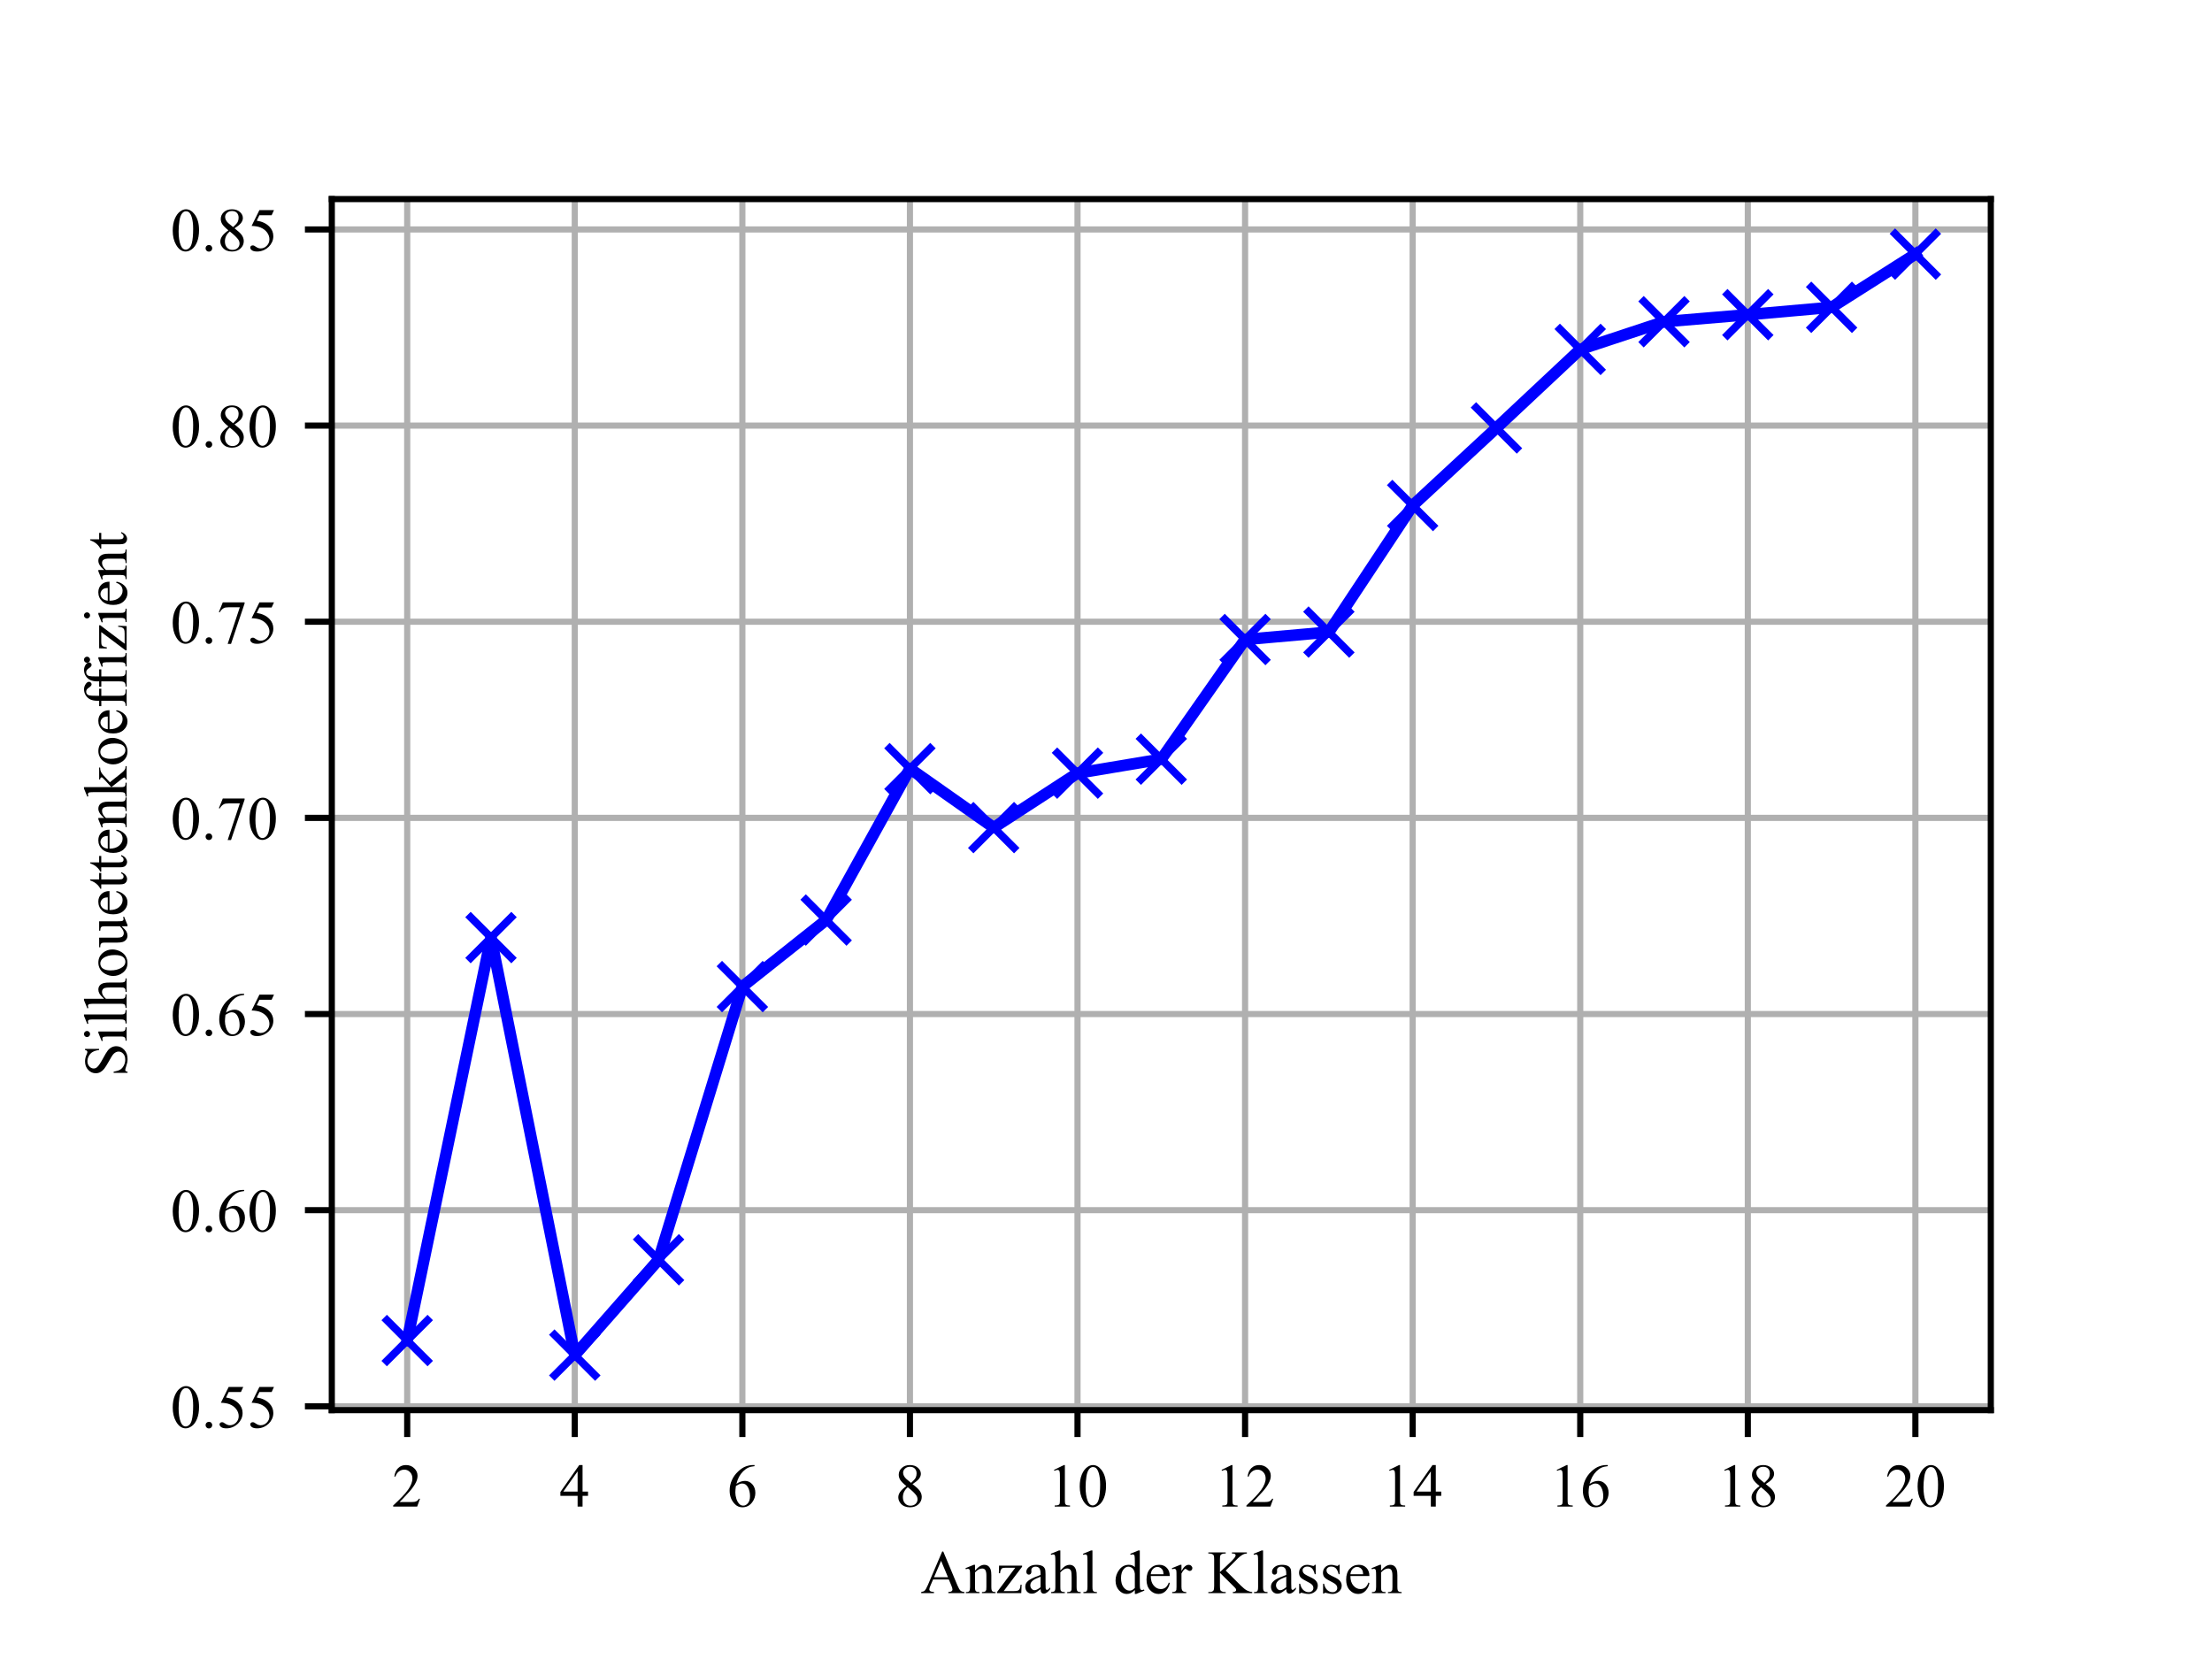
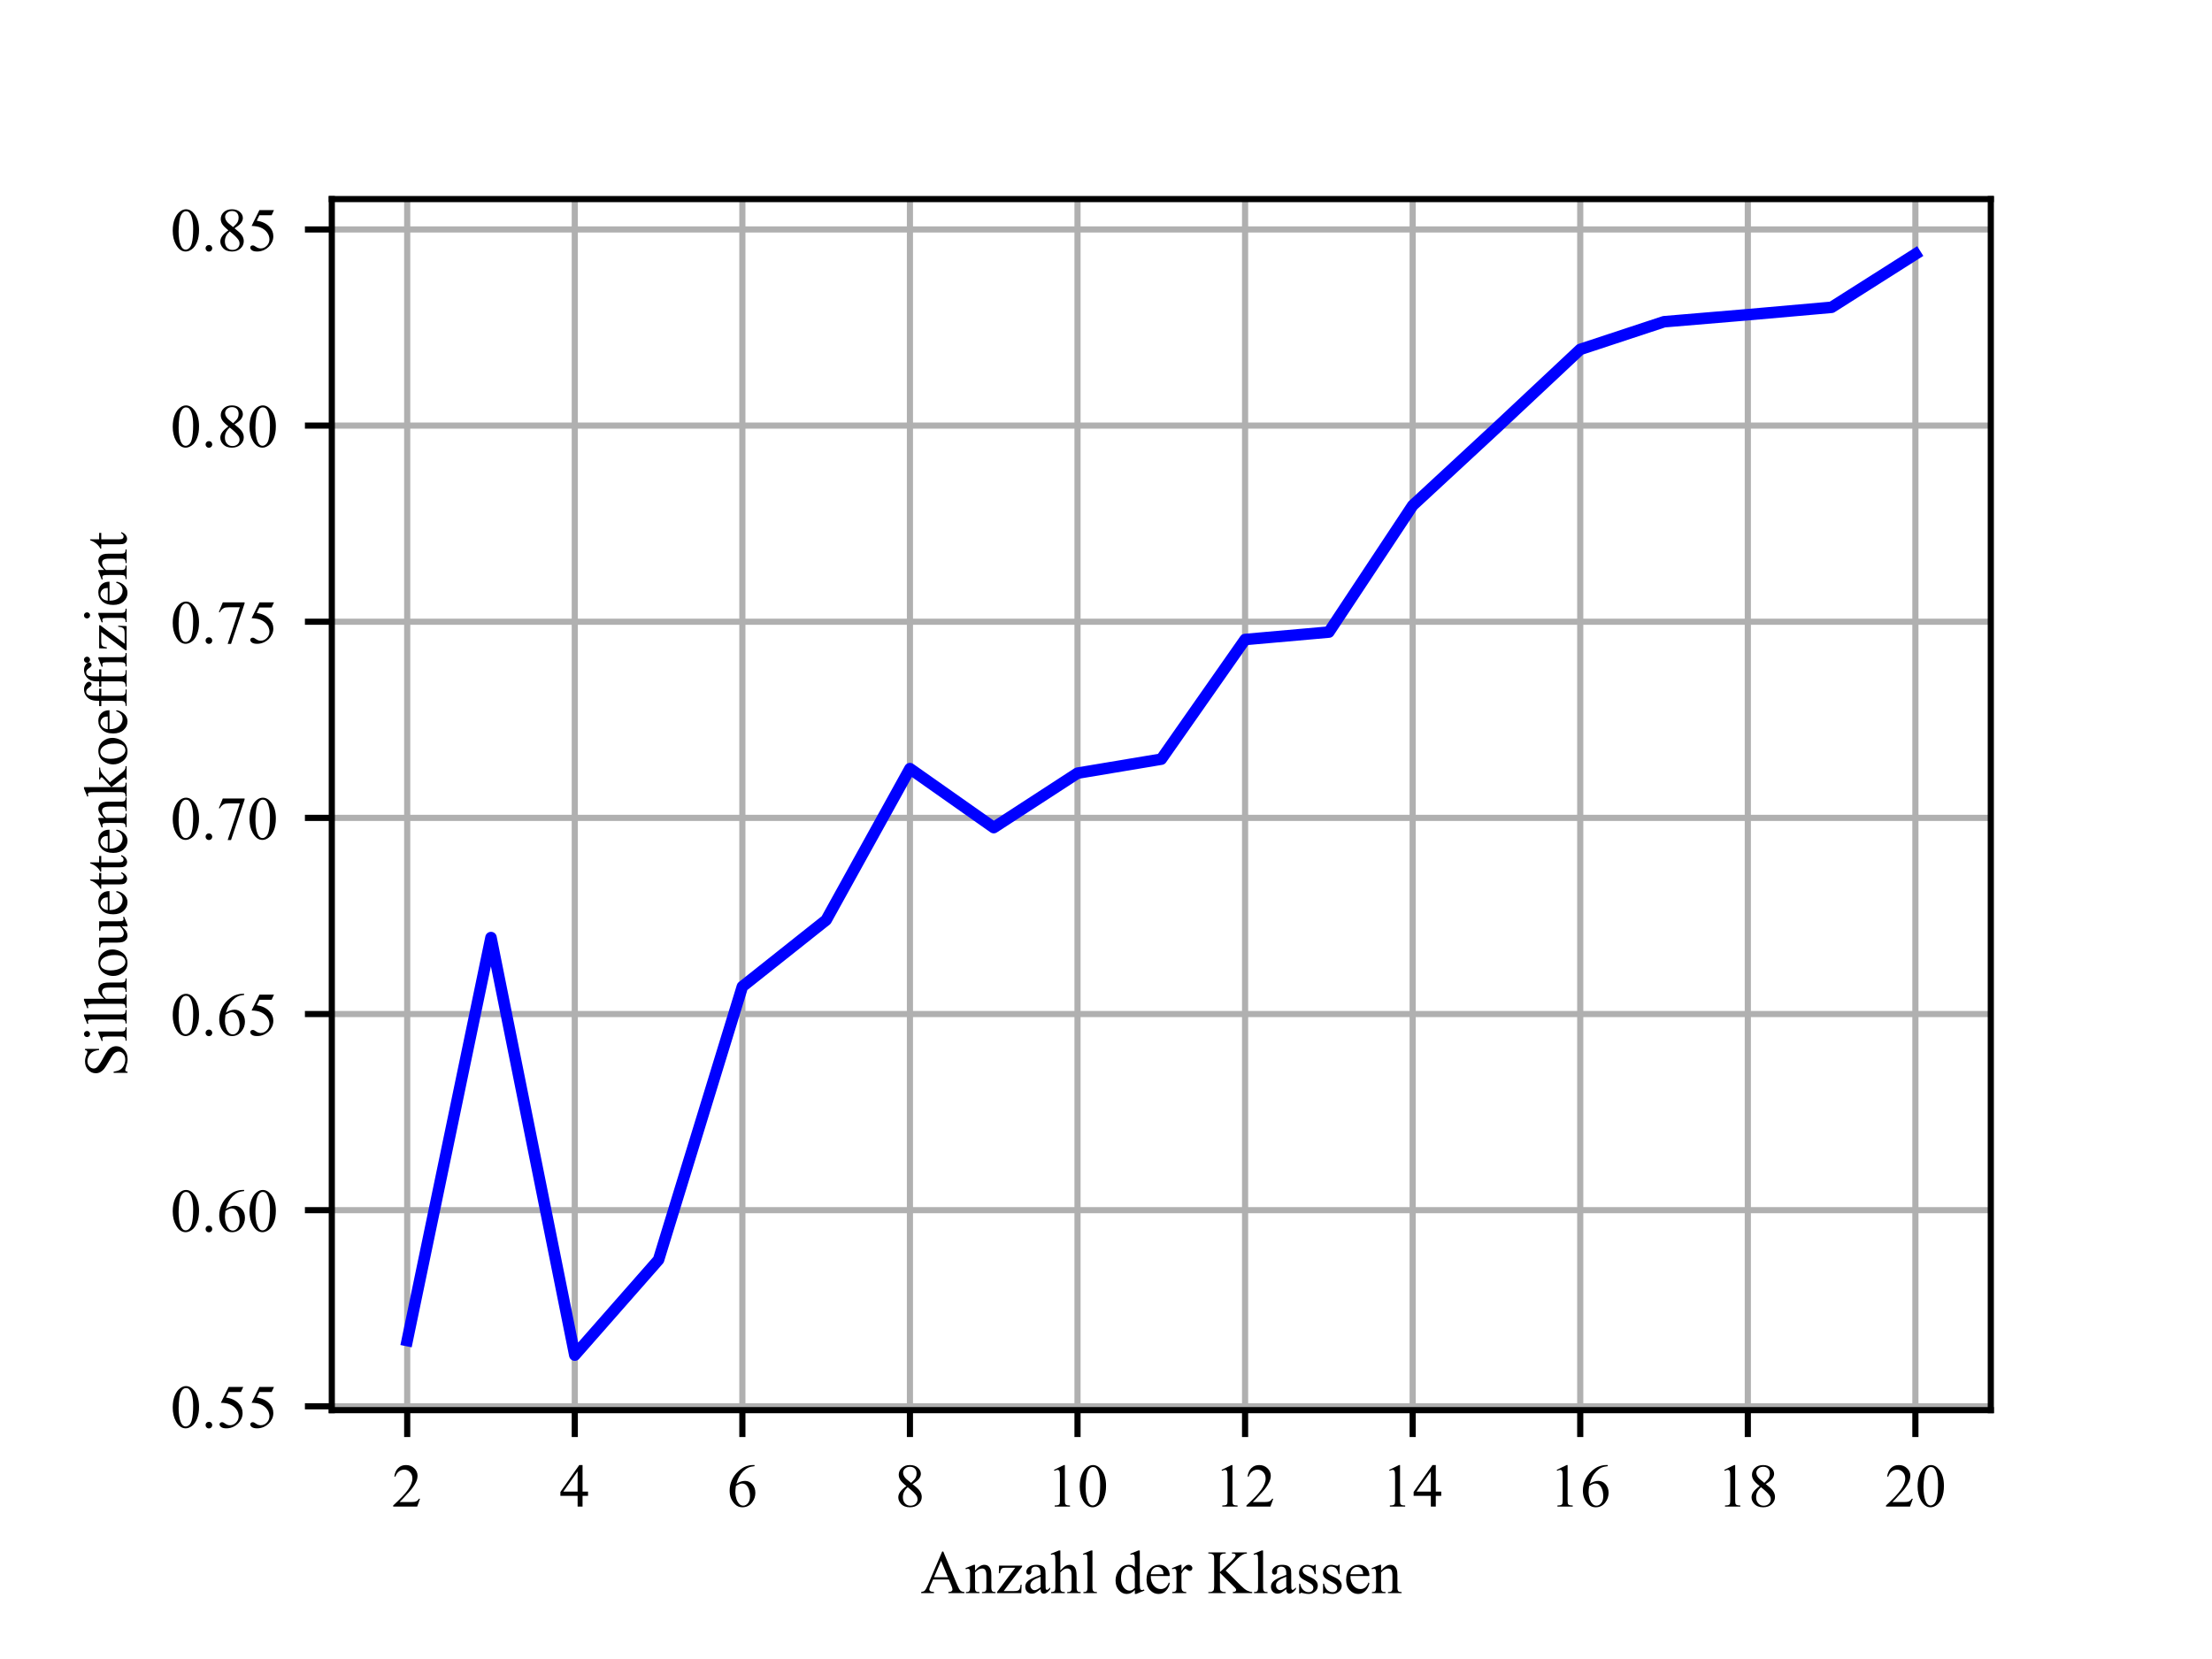
<svg xmlns="http://www.w3.org/2000/svg" xmlns:xlink="http://www.w3.org/1999/xlink" width="288pt" height="216pt" viewBox="0 0 288 216" version="1.1">
  <defs>
    <style type="text/css">*{stroke-linejoin: round; stroke-linecap: butt}</style>
  </defs>
  <g id="figure_1">
    <g id="patch_1">
      <path d="M 0 216  L 288 216  L 288 0  L 0 0  z " style="fill: #ffffff" />
    </g>
    <g id="axes_1">
      <g id="patch_2">
        <path d="M 43.2 183.6  L 259.2 183.6  L 259.2 25.92  L 43.2 25.92  z " style="fill: #ffffff" />
      </g>
      <g id="matplotlib.axis_1">
        <g id="xtick_1">
          <g id="line2d_1">
-             <path d="M 53.018 183.6  L 53.018 25.92  " clip-path="url(#p6346cda5e0)" style="fill: none; stroke: #b0b0b0; stroke-width: 0.8; stroke-linecap: square" />
+             <path d="M 53.018 183.6  L 53.018 25.92  " clip-path="url(#p8af0d2deef)" style="fill: none; stroke: #b0b0b0; stroke-width: 0.8; stroke-linecap: square" />
          </g>
          <g id="line2d_2">
            <defs>
-               <path id="mb74333e9c4" d="M 0 0  L 0 3.5  " style="stroke: #000000; stroke-width: 0.8" />
+               <path id="mf5917a1bba" d="M 0 0  L 0 3.5  " style="stroke: #000000; stroke-width: 0.8" />
            </defs>
            <g>
-               <use xlink:href="#mb74333e9c4" x="53.018" y="183.6" style="stroke: #000000; stroke-width: 0.8" />
+               <use xlink:href="#mf5917a1bba" x="53.018" y="183.6" style="stroke: #000000; stroke-width: 0.8" />
            </g>
          </g>
          <g id="text_1">
            <g transform="translate(51.01818 196.155) scale(0.08 -0.08)">
              <defs>
                <path id="TimesNewRomanPSMT-32" d="M 2934 816  L 2638 0  L 138 0  L 138 116  Q 1241 1122 1691 1759  Q 2141 2397 2141 2925  Q 2141 3328 1894 3587  Q 1647 3847 1303 3847  Q 991 3847 742 3664  Q 494 3481 375 3128  L 259 3128  Q 338 3706 661 4015  Q 984 4325 1469 4325  Q 1984 4325 2329 3994  Q 2675 3663 2675 3213  Q 2675 2891 2525 2569  Q 2294 2063 1775 1497  Q 997 647 803 472  L 1909 472  Q 2247 472 2383 497  Q 2519 522 2628 598  Q 2738 675 2819 816  L 2934 816  z " transform="scale(0.015625)" />
              </defs>
              <use xlink:href="#TimesNewRomanPSMT-32" />
            </g>
          </g>
        </g>
        <g id="xtick_2">
          <g id="line2d_3">
-             <path d="M 74.836 183.6  L 74.836 25.92  " clip-path="url(#p6346cda5e0)" style="fill: none; stroke: #b0b0b0; stroke-width: 0.8; stroke-linecap: square" />
+             <path d="M 74.836 183.6  L 74.836 25.92  " clip-path="url(#p8af0d2deef)" style="fill: none; stroke: #b0b0b0; stroke-width: 0.8; stroke-linecap: square" />
          </g>
          <g id="line2d_4">
            <g>
-               <use xlink:href="#mb74333e9c4" x="74.836" y="183.6" style="stroke: #000000; stroke-width: 0.8" />
+               <use xlink:href="#mf5917a1bba" x="74.836" y="183.6" style="stroke: #000000; stroke-width: 0.8" />
            </g>
          </g>
          <g id="text_2">
            <g transform="translate(72.83636 196.155) scale(0.08 -0.08)">
              <defs>
                <path id="TimesNewRomanPSMT-34" d="M 2978 1563  L 2978 1119  L 2409 1119  L 2409 0  L 1894 0  L 1894 1119  L 100 1119  L 100 1519  L 2066 4325  L 2409 4325  L 2409 1563  L 2978 1563  z M 1894 1563  L 1894 3666  L 406 1563  L 1894 1563  z " transform="scale(0.015625)" />
              </defs>
              <use xlink:href="#TimesNewRomanPSMT-34" />
            </g>
          </g>
        </g>
        <g id="xtick_3">
          <g id="line2d_5">
-             <path d="M 96.655 183.6  L 96.655 25.92  " clip-path="url(#p6346cda5e0)" style="fill: none; stroke: #b0b0b0; stroke-width: 0.8; stroke-linecap: square" />
+             <path d="M 96.655 183.6  L 96.655 25.92  " clip-path="url(#p8af0d2deef)" style="fill: none; stroke: #b0b0b0; stroke-width: 0.8; stroke-linecap: square" />
          </g>
          <g id="line2d_6">
            <g>
-               <use xlink:href="#mb74333e9c4" x="96.655" y="183.6" style="stroke: #000000; stroke-width: 0.8" />
+               <use xlink:href="#mf5917a1bba" x="96.655" y="183.6" style="stroke: #000000; stroke-width: 0.8" />
            </g>
          </g>
          <g id="text_3">
            <g transform="translate(94.65454 196.155) scale(0.08 -0.08)">
              <defs>
                <path id="TimesNewRomanPSMT-36" d="M 2869 4325  L 2869 4209  Q 2456 4169 2195 4045  Q 1934 3922 1679 3669  Q 1425 3416 1258 3105  Q 1091 2794 978 2366  Q 1428 2675 1881 2675  Q 2316 2675 2634 2325  Q 2953 1975 2953 1425  Q 2953 894 2631 456  Q 2244 -75 1606 -75  Q 1172 -75 869 213  Q 275 772 275 1663  Q 275 2231 503 2743  Q 731 3256 1154 3653  Q 1578 4050 1965 4187  Q 2353 4325 2688 4325  L 2869 4325  z M 925 2138  Q 869 1716 869 1456  Q 869 1156 980 804  Q 1091 453 1309 247  Q 1469 100 1697 100  Q 1969 100 2183 356  Q 2397 613 2397 1088  Q 2397 1622 2184 2012  Q 1972 2403 1581 2403  Q 1463 2403 1327 2353  Q 1191 2303 925 2138  z " transform="scale(0.015625)" />
              </defs>
              <use xlink:href="#TimesNewRomanPSMT-36" />
            </g>
          </g>
        </g>
        <g id="xtick_4">
          <g id="line2d_7">
-             <path d="M 118.473 183.6  L 118.473 25.92  " clip-path="url(#p6346cda5e0)" style="fill: none; stroke: #b0b0b0; stroke-width: 0.8; stroke-linecap: square" />
+             <path d="M 118.473 183.6  L 118.473 25.92  " clip-path="url(#p8af0d2deef)" style="fill: none; stroke: #b0b0b0; stroke-width: 0.8; stroke-linecap: square" />
          </g>
          <g id="line2d_8">
            <g>
-               <use xlink:href="#mb74333e9c4" x="118.473" y="183.6" style="stroke: #000000; stroke-width: 0.8" />
+               <use xlink:href="#mf5917a1bba" x="118.473" y="183.6" style="stroke: #000000; stroke-width: 0.8" />
            </g>
          </g>
          <g id="text_4">
            <g transform="translate(116.4727 196.155) scale(0.08 -0.08)">
              <defs>
                <path id="TimesNewRomanPSMT-38" d="M 1228 2134  Q 725 2547 579 2797  Q 434 3047 434 3316  Q 434 3728 753 4026  Q 1072 4325 1600 4325  Q 2113 4325 2425 4047  Q 2738 3769 2738 3413  Q 2738 3175 2569 2928  Q 2400 2681 1866 2347  Q 2416 1922 2594 1678  Q 2831 1359 2831 1006  Q 2831 559 2490 242  Q 2150 -75 1597 -75  Q 994 -75 656 303  Q 388 606 388 966  Q 388 1247 577 1523  Q 766 1800 1228 2134  z M 1719 2469  Q 2094 2806 2194 3001  Q 2294 3197 2294 3444  Q 2294 3772 2109 3958  Q 1925 4144 1606 4144  Q 1288 4144 1088 3959  Q 888 3775 888 3528  Q 888 3366 970 3203  Q 1053 3041 1206 2894  L 1719 2469  z M 1375 2016  Q 1116 1797 991 1539  Q 866 1281 866 981  Q 866 578 1086 336  Q 1306 94 1647 94  Q 1984 94 2187 284  Q 2391 475 2391 747  Q 2391 972 2272 1150  Q 2050 1481 1375 2016  z " transform="scale(0.015625)" />
              </defs>
              <use xlink:href="#TimesNewRomanPSMT-38" />
            </g>
          </g>
        </g>
        <g id="xtick_5">
          <g id="line2d_9">
-             <path d="M 140.291 183.6  L 140.291 25.92  " clip-path="url(#p6346cda5e0)" style="fill: none; stroke: #b0b0b0; stroke-width: 0.8; stroke-linecap: square" />
+             <path d="M 140.291 183.6  L 140.291 25.92  " clip-path="url(#p8af0d2deef)" style="fill: none; stroke: #b0b0b0; stroke-width: 0.8; stroke-linecap: square" />
          </g>
          <g id="line2d_10">
            <g>
-               <use xlink:href="#mb74333e9c4" x="140.291" y="183.6" style="stroke: #000000; stroke-width: 0.8" />
+               <use xlink:href="#mf5917a1bba" x="140.291" y="183.6" style="stroke: #000000; stroke-width: 0.8" />
            </g>
          </g>
          <g id="text_5">
            <g transform="translate(136.2909 196.155) scale(0.08 -0.08)">
              <defs>
                <path id="TimesNewRomanPSMT-31" d="M 750 3822  L 1781 4325  L 1884 4325  L 1884 747  Q 1884 391 1914 303  Q 1944 216 2037 169  Q 2131 122 2419 116  L 2419 0  L 825 0  L 825 116  Q 1125 122 1212 167  Q 1300 213 1334 289  Q 1369 366 1369 747  L 1369 3034  Q 1369 3497 1338 3628  Q 1316 3728 1258 3775  Q 1200 3822 1119 3822  Q 1003 3822 797 3725  L 750 3822  z " transform="scale(0.015625)" />
                <path id="TimesNewRomanPSMT-30" d="M 231 2094  Q 231 2819 450 3342  Q 669 3866 1031 4122  Q 1313 4325 1613 4325  Q 2100 4325 2488 3828  Q 2972 3213 2972 2159  Q 2972 1422 2759 906  Q 2547 391 2217 158  Q 1888 -75 1581 -75  Q 975 -75 572 641  Q 231 1244 231 2094  z M 844 2016  Q 844 1141 1059 588  Q 1238 122 1591 122  Q 1759 122 1940 273  Q 2122 425 2216 781  Q 2359 1319 2359 2297  Q 2359 3022 2209 3506  Q 2097 3866 1919 4016  Q 1791 4119 1609 4119  Q 1397 4119 1231 3928  Q 1006 3669 925 3112  Q 844 2556 844 2016  z " transform="scale(0.015625)" />
              </defs>
              <use xlink:href="#TimesNewRomanPSMT-31" />
              <use xlink:href="#TimesNewRomanPSMT-30" x="50" />
            </g>
          </g>
        </g>
        <g id="xtick_6">
          <g id="line2d_11">
-             <path d="M 162.109 183.6  L 162.109 25.92  " clip-path="url(#p6346cda5e0)" style="fill: none; stroke: #b0b0b0; stroke-width: 0.8; stroke-linecap: square" />
+             <path d="M 162.109 183.6  L 162.109 25.92  " clip-path="url(#p8af0d2deef)" style="fill: none; stroke: #b0b0b0; stroke-width: 0.8; stroke-linecap: square" />
          </g>
          <g id="line2d_12">
            <g>
-               <use xlink:href="#mb74333e9c4" x="162.109" y="183.6" style="stroke: #000000; stroke-width: 0.8" />
+               <use xlink:href="#mf5917a1bba" x="162.109" y="183.6" style="stroke: #000000; stroke-width: 0.8" />
            </g>
          </g>
          <g id="text_6">
            <g transform="translate(158.1091 196.155) scale(0.08 -0.08)">
              <use xlink:href="#TimesNewRomanPSMT-31" />
              <use xlink:href="#TimesNewRomanPSMT-32" x="50" />
            </g>
          </g>
        </g>
        <g id="xtick_7">
          <g id="line2d_13">
-             <path d="M 183.927 183.6  L 183.927 25.92  " clip-path="url(#p6346cda5e0)" style="fill: none; stroke: #b0b0b0; stroke-width: 0.8; stroke-linecap: square" />
+             <path d="M 183.927 183.6  L 183.927 25.92  " clip-path="url(#p8af0d2deef)" style="fill: none; stroke: #b0b0b0; stroke-width: 0.8; stroke-linecap: square" />
          </g>
          <g id="line2d_14">
            <g>
-               <use xlink:href="#mb74333e9c4" x="183.927" y="183.6" style="stroke: #000000; stroke-width: 0.8" />
+               <use xlink:href="#mf5917a1bba" x="183.927" y="183.6" style="stroke: #000000; stroke-width: 0.8" />
            </g>
          </g>
          <g id="text_7">
            <g transform="translate(179.9273 196.155) scale(0.08 -0.08)">
              <use xlink:href="#TimesNewRomanPSMT-31" />
              <use xlink:href="#TimesNewRomanPSMT-34" x="50" />
            </g>
          </g>
        </g>
        <g id="xtick_8">
          <g id="line2d_15">
-             <path d="M 205.745 183.6  L 205.745 25.92  " clip-path="url(#p6346cda5e0)" style="fill: none; stroke: #b0b0b0; stroke-width: 0.8; stroke-linecap: square" />
+             <path d="M 205.745 183.6  L 205.745 25.92  " clip-path="url(#p8af0d2deef)" style="fill: none; stroke: #b0b0b0; stroke-width: 0.8; stroke-linecap: square" />
          </g>
          <g id="line2d_16">
            <g>
-               <use xlink:href="#mb74333e9c4" x="205.745" y="183.6" style="stroke: #000000; stroke-width: 0.8" />
+               <use xlink:href="#mf5917a1bba" x="205.745" y="183.6" style="stroke: #000000; stroke-width: 0.8" />
            </g>
          </g>
          <g id="text_8">
            <g transform="translate(201.7455 196.155) scale(0.08 -0.08)">
              <use xlink:href="#TimesNewRomanPSMT-31" />
              <use xlink:href="#TimesNewRomanPSMT-36" x="50" />
            </g>
          </g>
        </g>
        <g id="xtick_9">
          <g id="line2d_17">
-             <path d="M 227.564 183.6  L 227.564 25.92  " clip-path="url(#p6346cda5e0)" style="fill: none; stroke: #b0b0b0; stroke-width: 0.8; stroke-linecap: square" />
+             <path d="M 227.564 183.6  L 227.564 25.92  " clip-path="url(#p8af0d2deef)" style="fill: none; stroke: #b0b0b0; stroke-width: 0.8; stroke-linecap: square" />
          </g>
          <g id="line2d_18">
            <g>
-               <use xlink:href="#mb74333e9c4" x="227.564" y="183.6" style="stroke: #000000; stroke-width: 0.8" />
+               <use xlink:href="#mf5917a1bba" x="227.564" y="183.6" style="stroke: #000000; stroke-width: 0.8" />
            </g>
          </g>
          <g id="text_9">
            <g transform="translate(223.5636 196.155) scale(0.08 -0.08)">
              <use xlink:href="#TimesNewRomanPSMT-31" />
              <use xlink:href="#TimesNewRomanPSMT-38" x="50" />
            </g>
          </g>
        </g>
        <g id="xtick_10">
          <g id="line2d_19">
-             <path d="M 249.382 183.6  L 249.382 25.92  " clip-path="url(#p6346cda5e0)" style="fill: none; stroke: #b0b0b0; stroke-width: 0.8; stroke-linecap: square" />
+             <path d="M 249.382 183.6  L 249.382 25.92  " clip-path="url(#p8af0d2deef)" style="fill: none; stroke: #b0b0b0; stroke-width: 0.8; stroke-linecap: square" />
          </g>
          <g id="line2d_20">
            <g>
-               <use xlink:href="#mb74333e9c4" x="249.382" y="183.6" style="stroke: #000000; stroke-width: 0.8" />
+               <use xlink:href="#mf5917a1bba" x="249.382" y="183.6" style="stroke: #000000; stroke-width: 0.8" />
            </g>
          </g>
          <g id="text_10">
            <g transform="translate(245.3818 196.155) scale(0.08 -0.08)">
              <use xlink:href="#TimesNewRomanPSMT-32" />
              <use xlink:href="#TimesNewRomanPSMT-30" x="50" />
            </g>
          </g>
        </g>
        <g id="text_11">
          <g transform="translate(119.8762 207.4212) scale(0.08 -0.08)">
            <defs>
              <path id="TimesNewRomanPSMT-41" d="M 2928 1419  L 1288 1419  L 1000 750  Q 894 503 894 381  Q 894 284 986 211  Q 1078 138 1384 116  L 1384 0  L 50 0  L 50 116  Q 316 163 394 238  Q 553 388 747 847  L 2238 4334  L 2347 4334  L 3822 809  Q 4000 384 4145 257  Q 4291 131 4550 116  L 4550 0  L 2878 0  L 2878 116  Q 3131 128 3220 200  Q 3309 272 3309 375  Q 3309 513 3184 809  L 2928 1419  z M 2841 1650  L 2122 3363  L 1384 1650  L 2841 1650  z " transform="scale(0.015625)" />
              <path id="TimesNewRomanPSMT-6e" d="M 1034 2341  Q 1538 2947 1994 2947  Q 2228 2947 2397 2830  Q 2566 2713 2666 2444  Q 2734 2256 2734 1869  L 2734 647  Q 2734 375 2778 278  Q 2813 200 2889 156  Q 2966 113 3172 113  L 3172 0  L 1756 0  L 1756 113  L 1816 113  Q 2016 113 2095 173  Q 2175 234 2206 353  Q 2219 400 2219 647  L 2219 1819  Q 2219 2209 2117 2386  Q 2016 2563 1775 2563  Q 1403 2563 1034 2156  L 1034 647  Q 1034 356 1069 288  Q 1113 197 1189 155  Q 1266 113 1500 113  L 1500 0  L 84 0  L 84 113  L 147 113  Q 366 113 442 223  Q 519 334 519 647  L 519 1709  Q 519 2225 495 2337  Q 472 2450 423 2490  Q 375 2531 294 2531  Q 206 2531 84 2484  L 38 2597  L 900 2947  L 1034 2947  L 1034 2341  z " transform="scale(0.015625)" />
              <path id="TimesNewRomanPSMT-7a" d="M 2688 878  L 2653 0  L 128 0  L 128 113  L 2028 2644  L 1091 2644  Q 788 2644 694 2605  Q 600 2566 541 2456  Q 456 2300 444 2069  L 319 2069  L 338 2863  L 2738 2863  L 2738 2747  L 819 209  L 1863 209  Q 2191 209 2308 264  Q 2425 319 2497 456  Q 2547 556 2581 878  L 2688 878  z " transform="scale(0.015625)" />
              <path id="TimesNewRomanPSMT-61" d="M 1822 413  Q 1381 72 1269 19  Q 1100 -59 909 -59  Q 613 -59 420 144  Q 228 347 228 678  Q 228 888 322 1041  Q 450 1253 767 1440  Q 1084 1628 1822 1897  L 1822 2009  Q 1822 2438 1686 2597  Q 1550 2756 1291 2756  Q 1094 2756 978 2650  Q 859 2544 859 2406  L 866 2225  Q 866 2081 792 2003  Q 719 1925 600 1925  Q 484 1925 411 2006  Q 338 2088 338 2228  Q 338 2497 613 2722  Q 888 2947 1384 2947  Q 1766 2947 2009 2819  Q 2194 2722 2281 2516  Q 2338 2381 2338 1966  L 2338 994  Q 2338 584 2353 492  Q 2369 400 2405 369  Q 2441 338 2488 338  Q 2538 338 2575 359  Q 2641 400 2828 588  L 2828 413  Q 2478 -56 2159 -56  Q 2006 -56 1915 50  Q 1825 156 1822 413  z M 1822 616  L 1822 1706  Q 1350 1519 1213 1441  Q 966 1303 859 1153  Q 753 1003 753 825  Q 753 600 887 451  Q 1022 303 1197 303  Q 1434 303 1822 616  z " transform="scale(0.015625)" />
              <path id="TimesNewRomanPSMT-68" d="M 1041 4444  L 1041 2350  Q 1388 2731 1591 2839  Q 1794 2947 1997 2947  Q 2241 2947 2416 2812  Q 2591 2678 2675 2391  Q 2734 2191 2734 1659  L 2734 647  Q 2734 375 2778 275  Q 2809 200 2884 156  Q 2959 113 3159 113  L 3159 0  L 1753 0  L 1753 113  L 1819 113  Q 2019 113 2097 173  Q 2175 234 2206 353  Q 2216 403 2216 647  L 2216 1659  Q 2216 2128 2167 2275  Q 2119 2422 2012 2495  Q 1906 2569 1756 2569  Q 1603 2569 1437 2487  Q 1272 2406 1041 2159  L 1041 647  Q 1041 353 1073 281  Q 1106 209 1195 161  Q 1284 113 1503 113  L 1503 0  L 84 0  L 84 113  Q 275 113 384 172  Q 447 203 484 290  Q 522 378 522 647  L 522 3238  Q 522 3728 498 3840  Q 475 3953 426 3993  Q 378 4034 297 4034  Q 231 4034 84 3984  L 41 4094  L 897 4444  L 1041 4444  z " transform="scale(0.015625)" />
              <path id="TimesNewRomanPSMT-6c" d="M 1184 4444  L 1184 647  Q 1184 378 1223 290  Q 1263 203 1344 158  Q 1425 113 1647 113  L 1647 0  L 244 0  L 244 113  Q 441 113 512 153  Q 584 194 625 287  Q 666 381 666 647  L 666 3247  Q 666 3731 644 3842  Q 622 3953 573 3993  Q 525 4034 450 4034  Q 369 4034 244 3984  L 191 4094  L 1044 4444  L 1184 4444  z " transform="scale(0.015625)" />
              <path id="TimesNewRomanPSMT-20" transform="scale(0.015625)" />
              <path id="TimesNewRomanPSMT-64" d="M 2222 322  Q 2013 103 1813 7  Q 1613 -88 1381 -88  Q 913 -88 563 304  Q 213 697 213 1313  Q 213 1928 600 2439  Q 988 2950 1597 2950  Q 1975 2950 2222 2709  L 2222 3238  Q 2222 3728 2198 3840  Q 2175 3953 2125 3993  Q 2075 4034 2000 4034  Q 1919 4034 1784 3984  L 1744 4094  L 2597 4444  L 2738 4444  L 2738 1134  Q 2738 631 2761 520  Q 2784 409 2836 365  Q 2888 322 2956 322  Q 3041 322 3181 375  L 3216 266  L 2366 -88  L 2222 -88  L 2222 322  z M 2222 541  L 2222 2016  Q 2203 2228 2109 2403  Q 2016 2578 1861 2667  Q 1706 2756 1559 2756  Q 1284 2756 1069 2509  Q 784 2184 784 1559  Q 784 928 1059 592  Q 1334 256 1672 256  Q 1956 256 2222 541  z " transform="scale(0.015625)" />
              <path id="TimesNewRomanPSMT-65" d="M 681 1784  Q 678 1147 991 784  Q 1303 422 1725 422  Q 2006 422 2214 576  Q 2422 731 2563 1106  L 2659 1044  Q 2594 616 2278 264  Q 1963 -88 1488 -88  Q 972 -88 605 314  Q 238 716 238 1394  Q 238 2128 614 2539  Q 991 2950 1559 2950  Q 2041 2950 2350 2633  Q 2659 2316 2659 1784  L 681 1784  z M 681 1966  L 2006 1966  Q 1991 2241 1941 2353  Q 1863 2528 1708 2628  Q 1553 2728 1384 2728  Q 1125 2728 920 2526  Q 716 2325 681 1966  z " transform="scale(0.015625)" />
              <path id="TimesNewRomanPSMT-72" d="M 1038 2947  L 1038 2303  Q 1397 2947 1775 2947  Q 1947 2947 2059 2842  Q 2172 2738 2172 2600  Q 2172 2478 2090 2393  Q 2009 2309 1897 2309  Q 1788 2309 1652 2417  Q 1516 2525 1450 2525  Q 1394 2525 1328 2463  Q 1188 2334 1038 2041  L 1038 669  Q 1038 431 1097 309  Q 1138 225 1241 169  Q 1344 113 1538 113  L 1538 0  L 72 0  L 72 113  Q 291 113 397 181  Q 475 231 506 341  Q 522 394 522 644  L 522 1753  Q 522 2253 501 2348  Q 481 2444 426 2487  Q 372 2531 291 2531  Q 194 2531 72 2484  L 41 2597  L 906 2947  L 1038 2947  z " transform="scale(0.015625)" />
              <path id="TimesNewRomanPSMT-4b" d="M 1913 2350  L 3475 797  Q 3859 413 4131 273  Q 4403 134 4675 116  L 4675 0  L 2659 0  L 2659 116  Q 2841 116 2920 177  Q 3000 238 3000 313  Q 3000 388 2970 447  Q 2941 506 2775 669  L 1313 2116  L 1313 750  Q 1313 428 1353 325  Q 1384 247 1484 191  Q 1619 116 1769 116  L 1913 116  L 1913 0  L 106 0  L 106 116  L 256 116  Q 519 116 638 269  Q 713 369 713 750  L 713 3488  Q 713 3809 672 3916  Q 641 3991 544 4047  Q 406 4122 256 4122  L 106 4122  L 106 4238  L 1913 4238  L 1913 4122  L 1769 4122  Q 1622 4122 1484 4050  Q 1388 4000 1350 3900  Q 1313 3800 1313 3488  L 1313 2191  Q 1375 2250 1741 2588  Q 2669 3438 2863 3722  Q 2947 3847 2947 3941  Q 2947 4013 2881 4067  Q 2816 4122 2659 4122  L 2563 4122  L 2563 4238  L 4119 4238  L 4119 4122  Q 3981 4119 3868 4084  Q 3756 4050 3593 3951  Q 3431 3853 3194 3634  Q 3125 3572 2559 2994  L 1913 2350  z " transform="scale(0.015625)" />
              <path id="TimesNewRomanPSMT-73" d="M 2050 2947  L 2050 1972  L 1947 1972  Q 1828 2431 1642 2597  Q 1456 2763 1169 2763  Q 950 2763 815 2647  Q 681 2531 681 2391  Q 681 2216 781 2091  Q 878 1963 1175 1819  L 1631 1597  Q 2266 1288 2266 781  Q 2266 391 1970 151  Q 1675 -88 1309 -88  Q 1047 -88 709 6  Q 606 38 541 38  Q 469 38 428 -44  L 325 -44  L 325 978  L 428 978  Q 516 541 762 319  Q 1009 97 1316 97  Q 1531 97 1667 223  Q 1803 350 1803 528  Q 1803 744 1651 891  Q 1500 1038 1047 1263  Q 594 1488 453 1669  Q 313 1847 313 2119  Q 313 2472 555 2709  Q 797 2947 1181 2947  Q 1350 2947 1591 2875  Q 1750 2828 1803 2828  Q 1853 2828 1881 2850  Q 1909 2872 1947 2947  L 2050 2947  z " transform="scale(0.015625)" />
            </defs>
            <use xlink:href="#TimesNewRomanPSMT-41" />
            <use xlink:href="#TimesNewRomanPSMT-6e" x="72.217" />
            <use xlink:href="#TimesNewRomanPSMT-7a" x="122.217" />
            <use xlink:href="#TimesNewRomanPSMT-61" x="166.602" />
            <use xlink:href="#TimesNewRomanPSMT-68" x="210.986" />
            <use xlink:href="#TimesNewRomanPSMT-6c" x="260.986" />
            <use xlink:href="#TimesNewRomanPSMT-20" x="288.77" />
            <use xlink:href="#TimesNewRomanPSMT-64" x="313.77" />
            <use xlink:href="#TimesNewRomanPSMT-65" x="363.77" />
            <use xlink:href="#TimesNewRomanPSMT-72" x="408.154" />
            <use xlink:href="#TimesNewRomanPSMT-20" x="441.455" />
            <use xlink:href="#TimesNewRomanPSMT-4b" x="466.455" />
            <use xlink:href="#TimesNewRomanPSMT-6c" x="538.672" />
            <use xlink:href="#TimesNewRomanPSMT-61" x="566.455" />
            <use xlink:href="#TimesNewRomanPSMT-73" x="610.84" />
            <use xlink:href="#TimesNewRomanPSMT-73" x="649.756" />
            <use xlink:href="#TimesNewRomanPSMT-65" x="688.672" />
            <use xlink:href="#TimesNewRomanPSMT-6e" x="733.057" />
          </g>
        </g>
      </g>
      <g id="matplotlib.axis_2">
        <g id="ytick_1">
          <g id="line2d_21">
-             <path d="M 43.2 183.097  L 259.2 183.097  " clip-path="url(#p6346cda5e0)" style="fill: none; stroke: #b0b0b0; stroke-width: 0.8; stroke-linecap: square" />
+             <path d="M 43.2 183.097  L 259.2 183.097  " clip-path="url(#p8af0d2deef)" style="fill: none; stroke: #b0b0b0; stroke-width: 0.8; stroke-linecap: square" />
          </g>
          <g id="line2d_22">
            <defs>
-               <path id="md9ceeff88d" d="M 0 0  L -3.5 0  " style="stroke: #000000; stroke-width: 0.8" />
+               <path id="mb88cbe564a" d="M 0 0  L -3.5 0  " style="stroke: #000000; stroke-width: 0.8" />
            </defs>
            <g>
-               <use xlink:href="#md9ceeff88d" x="43.2" y="183.097" style="stroke: #000000; stroke-width: 0.8" />
+               <use xlink:href="#mb88cbe564a" x="43.2" y="183.097" style="stroke: #000000; stroke-width: 0.8" />
            </g>
          </g>
          <g id="text_12">
            <g transform="translate(22.2 185.8749) scale(0.08 -0.08)">
              <defs>
                <path id="TimesNewRomanPSMT-2e" d="M 800 606  Q 947 606 1047 504  Q 1147 403 1147 259  Q 1147 116 1045 14  Q 944 -88 800 -88  Q 656 -88 554 14  Q 453 116 453 259  Q 453 406 554 506  Q 656 606 800 606  z " transform="scale(0.015625)" />
                <path id="TimesNewRomanPSMT-35" d="M 2778 4238  L 2534 3706  L 1259 3706  L 981 3138  Q 1809 3016 2294 2522  Q 2709 2097 2709 1522  Q 2709 1188 2573 903  Q 2438 619 2231 419  Q 2025 219 1772 97  Q 1413 -75 1034 -75  Q 653 -75 479 54  Q 306 184 306 341  Q 306 428 378 495  Q 450 563 559 563  Q 641 563 702 538  Q 763 513 909 409  Q 1144 247 1384 247  Q 1750 247 2026 523  Q 2303 800 2303 1197  Q 2303 1581 2056 1914  Q 1809 2247 1375 2428  Q 1034 2569 447 2591  L 1259 4238  L 2778 4238  z " transform="scale(0.015625)" />
              </defs>
              <use xlink:href="#TimesNewRomanPSMT-30" />
              <use xlink:href="#TimesNewRomanPSMT-2e" x="50" />
              <use xlink:href="#TimesNewRomanPSMT-35" x="75" />
              <use xlink:href="#TimesNewRomanPSMT-35" x="125" />
            </g>
          </g>
        </g>
        <g id="ytick_2">
          <g id="line2d_23">
-             <path d="M 43.2 157.561  L 259.2 157.561  " clip-path="url(#p6346cda5e0)" style="fill: none; stroke: #b0b0b0; stroke-width: 0.8; stroke-linecap: square" />
+             <path d="M 43.2 157.561  L 259.2 157.561  " clip-path="url(#p8af0d2deef)" style="fill: none; stroke: #b0b0b0; stroke-width: 0.8; stroke-linecap: square" />
          </g>
          <g id="line2d_24">
            <g>
-               <use xlink:href="#md9ceeff88d" x="43.2" y="157.561" style="stroke: #000000; stroke-width: 0.8" />
+               <use xlink:href="#mb88cbe564a" x="43.2" y="157.561" style="stroke: #000000; stroke-width: 0.8" />
            </g>
          </g>
          <g id="text_13">
            <g transform="translate(22.2 160.3381) scale(0.08 -0.08)">
              <use xlink:href="#TimesNewRomanPSMT-30" />
              <use xlink:href="#TimesNewRomanPSMT-2e" x="50" />
              <use xlink:href="#TimesNewRomanPSMT-36" x="75" />
              <use xlink:href="#TimesNewRomanPSMT-30" x="125" />
            </g>
          </g>
        </g>
        <g id="ytick_3">
          <g id="line2d_25">
-             <path d="M 43.2 132.024  L 259.2 132.024  " clip-path="url(#p6346cda5e0)" style="fill: none; stroke: #b0b0b0; stroke-width: 0.8; stroke-linecap: square" />
+             <path d="M 43.2 132.024  L 259.2 132.024  " clip-path="url(#p8af0d2deef)" style="fill: none; stroke: #b0b0b0; stroke-width: 0.8; stroke-linecap: square" />
          </g>
          <g id="line2d_26">
            <g>
-               <use xlink:href="#md9ceeff88d" x="43.2" y="132.024" style="stroke: #000000; stroke-width: 0.8" />
+               <use xlink:href="#mb88cbe564a" x="43.2" y="132.024" style="stroke: #000000; stroke-width: 0.8" />
            </g>
          </g>
          <g id="text_14">
            <g transform="translate(22.2 134.8013) scale(0.08 -0.08)">
              <use xlink:href="#TimesNewRomanPSMT-30" />
              <use xlink:href="#TimesNewRomanPSMT-2e" x="50" />
              <use xlink:href="#TimesNewRomanPSMT-36" x="75" />
              <use xlink:href="#TimesNewRomanPSMT-35" x="125" />
            </g>
          </g>
        </g>
        <g id="ytick_4">
          <g id="line2d_27">
-             <path d="M 43.2 106.487  L 259.2 106.487  " clip-path="url(#p6346cda5e0)" style="fill: none; stroke: #b0b0b0; stroke-width: 0.8; stroke-linecap: square" />
+             <path d="M 43.2 106.487  L 259.2 106.487  " clip-path="url(#p8af0d2deef)" style="fill: none; stroke: #b0b0b0; stroke-width: 0.8; stroke-linecap: square" />
          </g>
          <g id="line2d_28">
            <g>
-               <use xlink:href="#md9ceeff88d" x="43.2" y="106.487" style="stroke: #000000; stroke-width: 0.8" />
+               <use xlink:href="#mb88cbe564a" x="43.2" y="106.487" style="stroke: #000000; stroke-width: 0.8" />
            </g>
          </g>
          <g id="text_15">
            <g transform="translate(22.2 109.2645) scale(0.08 -0.08)">
              <defs>
                <path id="TimesNewRomanPSMT-37" d="M 644 4238  L 2916 4238  L 2916 4119  L 1503 -88  L 1153 -88  L 2419 3728  L 1253 3728  Q 900 3728 750 3644  Q 488 3500 328 3200  L 238 3234  L 644 4238  z " transform="scale(0.015625)" />
              </defs>
              <use xlink:href="#TimesNewRomanPSMT-30" />
              <use xlink:href="#TimesNewRomanPSMT-2e" x="50" />
              <use xlink:href="#TimesNewRomanPSMT-37" x="75" />
              <use xlink:href="#TimesNewRomanPSMT-30" x="125" />
            </g>
          </g>
        </g>
        <g id="ytick_5">
          <g id="line2d_29">
-             <path d="M 43.2 80.95  L 259.2 80.95  " clip-path="url(#p6346cda5e0)" style="fill: none; stroke: #b0b0b0; stroke-width: 0.8; stroke-linecap: square" />
+             <path d="M 43.2 80.95  L 259.2 80.95  " clip-path="url(#p8af0d2deef)" style="fill: none; stroke: #b0b0b0; stroke-width: 0.8; stroke-linecap: square" />
          </g>
          <g id="line2d_30">
            <g>
-               <use xlink:href="#md9ceeff88d" x="43.2" y="80.95" style="stroke: #000000; stroke-width: 0.8" />
+               <use xlink:href="#mb88cbe564a" x="43.2" y="80.95" style="stroke: #000000; stroke-width: 0.8" />
            </g>
          </g>
          <g id="text_16">
            <g transform="translate(22.2 83.72765) scale(0.08 -0.08)">
              <use xlink:href="#TimesNewRomanPSMT-30" />
              <use xlink:href="#TimesNewRomanPSMT-2e" x="50" />
              <use xlink:href="#TimesNewRomanPSMT-37" x="75" />
              <use xlink:href="#TimesNewRomanPSMT-35" x="125" />
            </g>
          </g>
        </g>
        <g id="ytick_6">
          <g id="line2d_31">
-             <path d="M 43.2 55.413  L 259.2 55.413  " clip-path="url(#p6346cda5e0)" style="fill: none; stroke: #b0b0b0; stroke-width: 0.8; stroke-linecap: square" />
+             <path d="M 43.2 55.413  L 259.2 55.413  " clip-path="url(#p8af0d2deef)" style="fill: none; stroke: #b0b0b0; stroke-width: 0.8; stroke-linecap: square" />
          </g>
          <g id="line2d_32">
            <g>
-               <use xlink:href="#md9ceeff88d" x="43.2" y="55.413" style="stroke: #000000; stroke-width: 0.8" />
+               <use xlink:href="#mb88cbe564a" x="43.2" y="55.413" style="stroke: #000000; stroke-width: 0.8" />
            </g>
          </g>
          <g id="text_17">
            <g transform="translate(22.2 58.19085) scale(0.08 -0.08)">
              <use xlink:href="#TimesNewRomanPSMT-30" />
              <use xlink:href="#TimesNewRomanPSMT-2e" x="50" />
              <use xlink:href="#TimesNewRomanPSMT-38" x="75" />
              <use xlink:href="#TimesNewRomanPSMT-30" x="125" />
            </g>
          </g>
        </g>
        <g id="ytick_7">
          <g id="line2d_33">
-             <path d="M 43.2 29.877  L 259.2 29.877  " clip-path="url(#p6346cda5e0)" style="fill: none; stroke: #b0b0b0; stroke-width: 0.8; stroke-linecap: square" />
+             <path d="M 43.2 29.877  L 259.2 29.877  " clip-path="url(#p8af0d2deef)" style="fill: none; stroke: #b0b0b0; stroke-width: 0.8; stroke-linecap: square" />
          </g>
          <g id="line2d_34">
            <g>
-               <use xlink:href="#md9ceeff88d" x="43.2" y="29.877" style="stroke: #000000; stroke-width: 0.8" />
+               <use xlink:href="#mb88cbe564a" x="43.2" y="29.877" style="stroke: #000000; stroke-width: 0.8" />
            </g>
          </g>
          <g id="text_18">
            <g transform="translate(22.2 32.65405) scale(0.08 -0.08)">
              <use xlink:href="#TimesNewRomanPSMT-30" />
              <use xlink:href="#TimesNewRomanPSMT-2e" x="50" />
              <use xlink:href="#TimesNewRomanPSMT-38" x="75" />
              <use xlink:href="#TimesNewRomanPSMT-35" x="125" />
            </g>
          </g>
        </g>
        <g id="text_19">
          <g transform="translate(16.48875 140.235) rotate(-90) scale(0.08 -0.08)">
            <defs>
              <path id="TimesNewRomanPSMT-53" d="M 2934 4334  L 2934 2869  L 2819 2869  Q 2763 3291 2617 3541  Q 2472 3791 2203 3937  Q 1934 4084 1647 4084  Q 1322 4084 1109 3886  Q 897 3688 897 3434  Q 897 3241 1031 3081  Q 1225 2847 1953 2456  Q 2547 2138 2764 1967  Q 2981 1797 3098 1565  Q 3216 1334 3216 1081  Q 3216 600 2842 251  Q 2469 -97 1881 -97  Q 1697 -97 1534 -69  Q 1438 -53 1133 45  Q 828 144 747 144  Q 669 144 623 97  Q 578 50 556 -97  L 441 -97  L 441 1356  L 556 1356  Q 638 900 775 673  Q 913 447 1195 297  Q 1478 147 1816 147  Q 2206 147 2432 353  Q 2659 559 2659 841  Q 2659 997 2573 1156  Q 2488 1316 2306 1453  Q 2184 1547 1640 1851  Q 1097 2156 867 2337  Q 638 2519 519 2737  Q 400 2956 400 3219  Q 400 3675 750 4004  Q 1100 4334 1641 4334  Q 1978 4334 2356 4169  Q 2531 4091 2603 4091  Q 2684 4091 2736 4139  Q 2788 4188 2819 4334  L 2934 4334  z " transform="scale(0.015625)" />
              <path id="TimesNewRomanPSMT-69" d="M 928 4444  Q 1059 4444 1151 4351  Q 1244 4259 1244 4128  Q 1244 3997 1151 3903  Q 1059 3809 928 3809  Q 797 3809 703 3903  Q 609 3997 609 4128  Q 609 4259 701 4351  Q 794 4444 928 4444  z M 1188 2947  L 1188 647  Q 1188 378 1227 289  Q 1266 200 1342 156  Q 1419 113 1622 113  L 1622 0  L 231 0  L 231 113  Q 441 113 512 153  Q 584 194 626 287  Q 669 381 669 647  L 669 1750  Q 669 2216 641 2353  Q 619 2453 572 2492  Q 525 2531 444 2531  Q 356 2531 231 2484  L 188 2597  L 1050 2947  L 1188 2947  z " transform="scale(0.015625)" />
              <path id="TimesNewRomanPSMT-6f" d="M 1600 2947  Q 2250 2947 2644 2453  Q 2978 2031 2978 1484  Q 2978 1100 2793 706  Q 2609 313 2286 112  Q 1963 -88 1566 -88  Q 919 -88 538 428  Q 216 863 216 1403  Q 216 1797 411 2186  Q 606 2575 925 2761  Q 1244 2947 1600 2947  z M 1503 2744  Q 1338 2744 1170 2645  Q 1003 2547 900 2300  Q 797 2053 797 1666  Q 797 1041 1045 587  Q 1294 134 1700 134  Q 2003 134 2200 384  Q 2397 634 2397 1244  Q 2397 2006 2069 2444  Q 1847 2744 1503 2744  z " transform="scale(0.015625)" />
              <path id="TimesNewRomanPSMT-75" d="M 2709 2863  L 2709 1128  Q 2709 631 2732 520  Q 2756 409 2807 365  Q 2859 322 2928 322  Q 3025 322 3147 375  L 3191 266  L 2334 -88  L 2194 -88  L 2194 519  Q 1825 119 1631 15  Q 1438 -88 1222 -88  Q 981 -88 804 51  Q 628 191 559 409  Q 491 628 491 1028  L 491 2306  Q 491 2509 447 2587  Q 403 2666 317 2708  Q 231 2750 6 2747  L 6 2863  L 1009 2863  L 1009 947  Q 1009 547 1148 422  Q 1288 297 1484 297  Q 1619 297 1789 381  Q 1959 466 2194 703  L 2194 2325  Q 2194 2569 2105 2655  Q 2016 2741 1734 2747  L 1734 2863  L 2709 2863  z " transform="scale(0.015625)" />
              <path id="TimesNewRomanPSMT-74" d="M 1031 3803  L 1031 2863  L 1700 2863  L 1700 2644  L 1031 2644  L 1031 788  Q 1031 509 1111 412  Q 1191 316 1316 316  Q 1419 316 1516 380  Q 1613 444 1666 569  L 1788 569  Q 1678 263 1478 108  Q 1278 -47 1066 -47  Q 922 -47 784 33  Q 647 113 581 261  Q 516 409 516 719  L 516 2644  L 63 2644  L 63 2747  Q 234 2816 414 2980  Q 594 3144 734 3369  Q 806 3488 934 3803  L 1031 3803  z " transform="scale(0.015625)" />
              <path id="TimesNewRomanPSMT-6b" d="M 1047 4444  L 1047 1597  L 1775 2259  Q 2006 2472 2044 2528  Q 2069 2566 2069 2603  Q 2069 2666 2017 2711  Q 1966 2756 1847 2763  L 1847 2863  L 3091 2863  L 3091 2763  Q 2834 2756 2664 2684  Q 2494 2613 2291 2428  L 1556 1750  L 2291 822  Q 2597 438 2703 334  Q 2853 188 2966 144  Q 3044 113 3238 113  L 3238 0  L 1847 0  L 1847 113  Q 1966 116 2008 148  Q 2050 181 2050 241  Q 2050 313 1925 472  L 1047 1594  L 1047 644  Q 1047 366 1086 278  Q 1125 191 1197 153  Q 1269 116 1509 113  L 1509 0  L 53 0  L 53 113  Q 272 113 381 166  Q 447 200 481 272  Q 528 375 528 628  L 528 3234  Q 528 3731 506 3842  Q 484 3953 434 3995  Q 384 4038 303 4038  Q 238 4038 106 3984  L 53 4094  L 903 4444  L 1047 4444  z " transform="scale(0.015625)" />
              <path id="TimesNewRomanPSMT-66" d="M 1319 2638  L 1319 756  Q 1319 356 1406 250  Q 1522 113 1716 113  L 1975 113  L 1975 0  L 266 0  L 266 113  L 394 113  Q 519 113 622 175  Q 725 238 764 344  Q 803 450 803 756  L 803 2638  L 247 2638  L 247 2863  L 803 2863  L 803 3050  Q 803 3478 940 3775  Q 1078 4072 1361 4255  Q 1644 4438 1997 4438  Q 2325 4438 2600 4225  Q 2781 4084 2781 3909  Q 2781 3816 2700 3733  Q 2619 3650 2525 3650  Q 2453 3650 2373 3701  Q 2294 3753 2178 3923  Q 2063 4094 1966 4153  Q 1869 4213 1750 4213  Q 1606 4213 1506 4136  Q 1406 4059 1362 3898  Q 1319 3738 1319 3069  L 1319 2863  L 2056 2863  L 2056 2638  L 1319 2638  z " transform="scale(0.015625)" />
            </defs>
            <use xlink:href="#TimesNewRomanPSMT-53" />
            <use xlink:href="#TimesNewRomanPSMT-69" x="55.615" />
            <use xlink:href="#TimesNewRomanPSMT-6c" x="83.398" />
            <use xlink:href="#TimesNewRomanPSMT-68" x="111.182" />
            <use xlink:href="#TimesNewRomanPSMT-6f" x="161.182" />
            <use xlink:href="#TimesNewRomanPSMT-75" x="211.182" />
            <use xlink:href="#TimesNewRomanPSMT-65" x="261.182" />
            <use xlink:href="#TimesNewRomanPSMT-74" x="305.566" />
            <use xlink:href="#TimesNewRomanPSMT-74" x="333.35" />
            <use xlink:href="#TimesNewRomanPSMT-65" x="361.133" />
            <use xlink:href="#TimesNewRomanPSMT-6e" x="405.518" />
            <use xlink:href="#TimesNewRomanPSMT-6b" x="455.518" />
            <use xlink:href="#TimesNewRomanPSMT-6f" x="505.518" />
            <use xlink:href="#TimesNewRomanPSMT-65" x="555.518" />
            <use xlink:href="#TimesNewRomanPSMT-66" x="599.902" />
            <use xlink:href="#TimesNewRomanPSMT-66" x="631.453" />
            <use xlink:href="#TimesNewRomanPSMT-69" x="664.754" />
            <use xlink:href="#TimesNewRomanPSMT-7a" x="692.537" />
            <use xlink:href="#TimesNewRomanPSMT-69" x="736.922" />
            <use xlink:href="#TimesNewRomanPSMT-65" x="764.705" />
            <use xlink:href="#TimesNewRomanPSMT-6e" x="809.09" />
            <use xlink:href="#TimesNewRomanPSMT-74" x="859.09" />
          </g>
        </g>
      </g>
      <g id="line2d_35">
-         <path d="M 53.018 174.537  L 63.927 122.071  L 74.836 176.433  L 85.745 164.02  L 96.655 128.454  L 107.564 119.789  L 118.473 100.074  L 129.382 107.753  L 140.291 100.664  L 151.2 98.841  L 162.109 83.263  L 173.018 82.297  L 183.927 65.816  L 194.836 55.715  L 205.745 45.492  L 216.655 41.889  L 227.564 40.973  L 238.473 40.01  L 249.382 33.087  " clip-path="url(#p6346cda5e0)" style="fill: none; stroke: #0000ff; stroke-width: 1.5; stroke-linecap: square" />
-         <defs>
-           <path id="m9fd2f832b0" d="M -3 3  L 3 -3  M -3 -3  L 3 3  " style="stroke: #0000ff" />
-         </defs>
-         <g clip-path="url(#p6346cda5e0)">
-           <use xlink:href="#m9fd2f832b0" x="53.018" y="174.537" style="fill: #0000ff; stroke: #0000ff" />
-           <use xlink:href="#m9fd2f832b0" x="63.927" y="122.071" style="fill: #0000ff; stroke: #0000ff" />
-           <use xlink:href="#m9fd2f832b0" x="74.836" y="176.433" style="fill: #0000ff; stroke: #0000ff" />
-           <use xlink:href="#m9fd2f832b0" x="85.745" y="164.02" style="fill: #0000ff; stroke: #0000ff" />
-           <use xlink:href="#m9fd2f832b0" x="96.655" y="128.454" style="fill: #0000ff; stroke: #0000ff" />
-           <use xlink:href="#m9fd2f832b0" x="107.564" y="119.789" style="fill: #0000ff; stroke: #0000ff" />
-           <use xlink:href="#m9fd2f832b0" x="118.473" y="100.074" style="fill: #0000ff; stroke: #0000ff" />
-           <use xlink:href="#m9fd2f832b0" x="129.382" y="107.753" style="fill: #0000ff; stroke: #0000ff" />
-           <use xlink:href="#m9fd2f832b0" x="140.291" y="100.664" style="fill: #0000ff; stroke: #0000ff" />
-           <use xlink:href="#m9fd2f832b0" x="151.2" y="98.841" style="fill: #0000ff; stroke: #0000ff" />
-           <use xlink:href="#m9fd2f832b0" x="162.109" y="83.263" style="fill: #0000ff; stroke: #0000ff" />
-           <use xlink:href="#m9fd2f832b0" x="173.018" y="82.297" style="fill: #0000ff; stroke: #0000ff" />
-           <use xlink:href="#m9fd2f832b0" x="183.927" y="65.816" style="fill: #0000ff; stroke: #0000ff" />
-           <use xlink:href="#m9fd2f832b0" x="194.836" y="55.715" style="fill: #0000ff; stroke: #0000ff" />
-           <use xlink:href="#m9fd2f832b0" x="205.745" y="45.492" style="fill: #0000ff; stroke: #0000ff" />
-           <use xlink:href="#m9fd2f832b0" x="216.655" y="41.889" style="fill: #0000ff; stroke: #0000ff" />
-           <use xlink:href="#m9fd2f832b0" x="227.564" y="40.973" style="fill: #0000ff; stroke: #0000ff" />
-           <use xlink:href="#m9fd2f832b0" x="238.473" y="40.01" style="fill: #0000ff; stroke: #0000ff" />
-           <use xlink:href="#m9fd2f832b0" x="249.382" y="33.087" style="fill: #0000ff; stroke: #0000ff" />
-         </g>
+         <path d="M 53.018 174.537  L 63.927 122.071  L 74.836 176.433  L 85.745 164.02  L 96.655 128.454  L 107.564 119.789  L 118.473 100.074  L 129.382 107.753  L 140.291 100.664  L 151.2 98.841  L 162.109 83.263  L 173.018 82.297  L 183.927 65.816  L 194.836 55.715  L 205.745 45.492  L 216.655 41.889  L 227.564 40.973  L 238.473 40.01  L 249.382 33.087  " clip-path="url(#p8af0d2deef)" style="fill: none; stroke: #0000ff; stroke-width: 1.5; stroke-linecap: square" />
      </g>
      <g id="patch_3">
        <path d="M 43.2 183.6  L 43.2 25.92  " style="fill: none; stroke: #000000; stroke-width: 0.8; stroke-linejoin: miter; stroke-linecap: square" />
      </g>
      <g id="patch_4">
        <path d="M 259.2 183.6  L 259.2 25.92  " style="fill: none; stroke: #000000; stroke-width: 0.8; stroke-linejoin: miter; stroke-linecap: square" />
      </g>
      <g id="patch_5">
        <path d="M 43.2 183.6  L 259.2 183.6  " style="fill: none; stroke: #000000; stroke-width: 0.8; stroke-linejoin: miter; stroke-linecap: square" />
      </g>
      <g id="patch_6">
        <path d="M 43.2 25.92  L 259.2 25.92  " style="fill: none; stroke: #000000; stroke-width: 0.8; stroke-linejoin: miter; stroke-linecap: square" />
      </g>
    </g>
  </g>
  <defs>
-     <clipPath id="p6346cda5e0">
+     <clipPath id="p8af0d2deef">
      <rect x="43.2" y="25.92" width="216" height="157.68" />
    </clipPath>
  </defs>
</svg>
